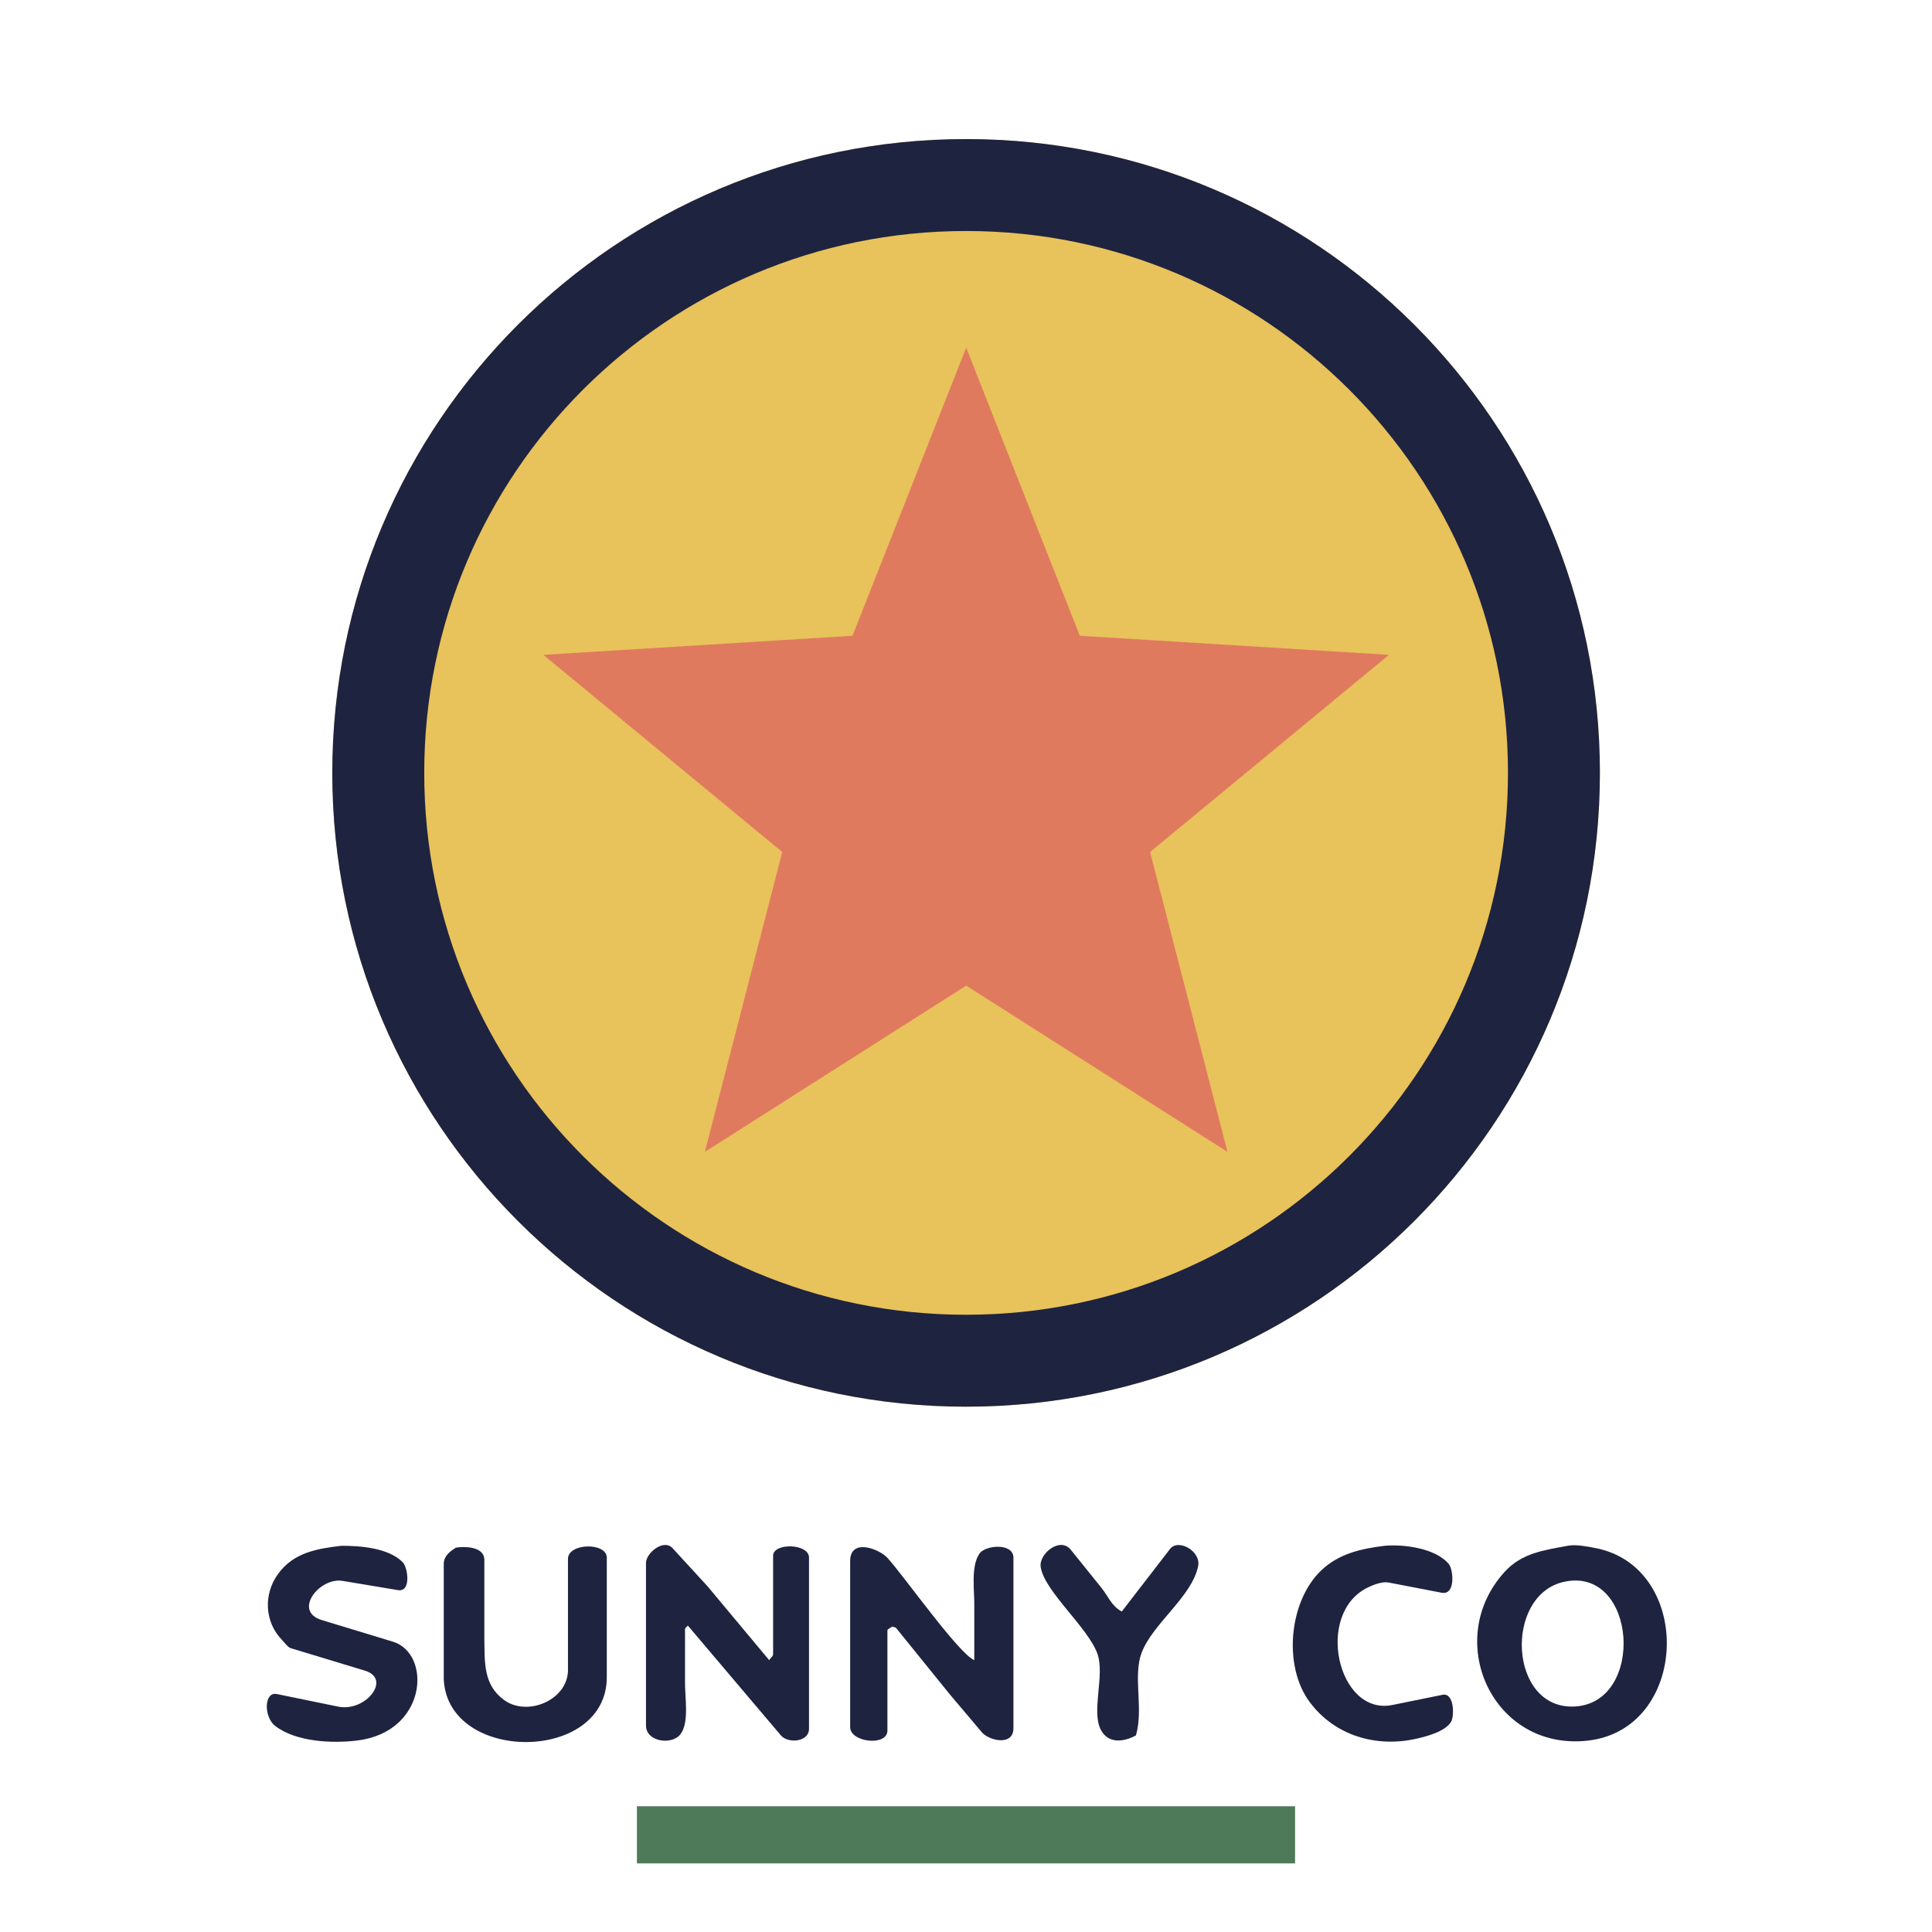
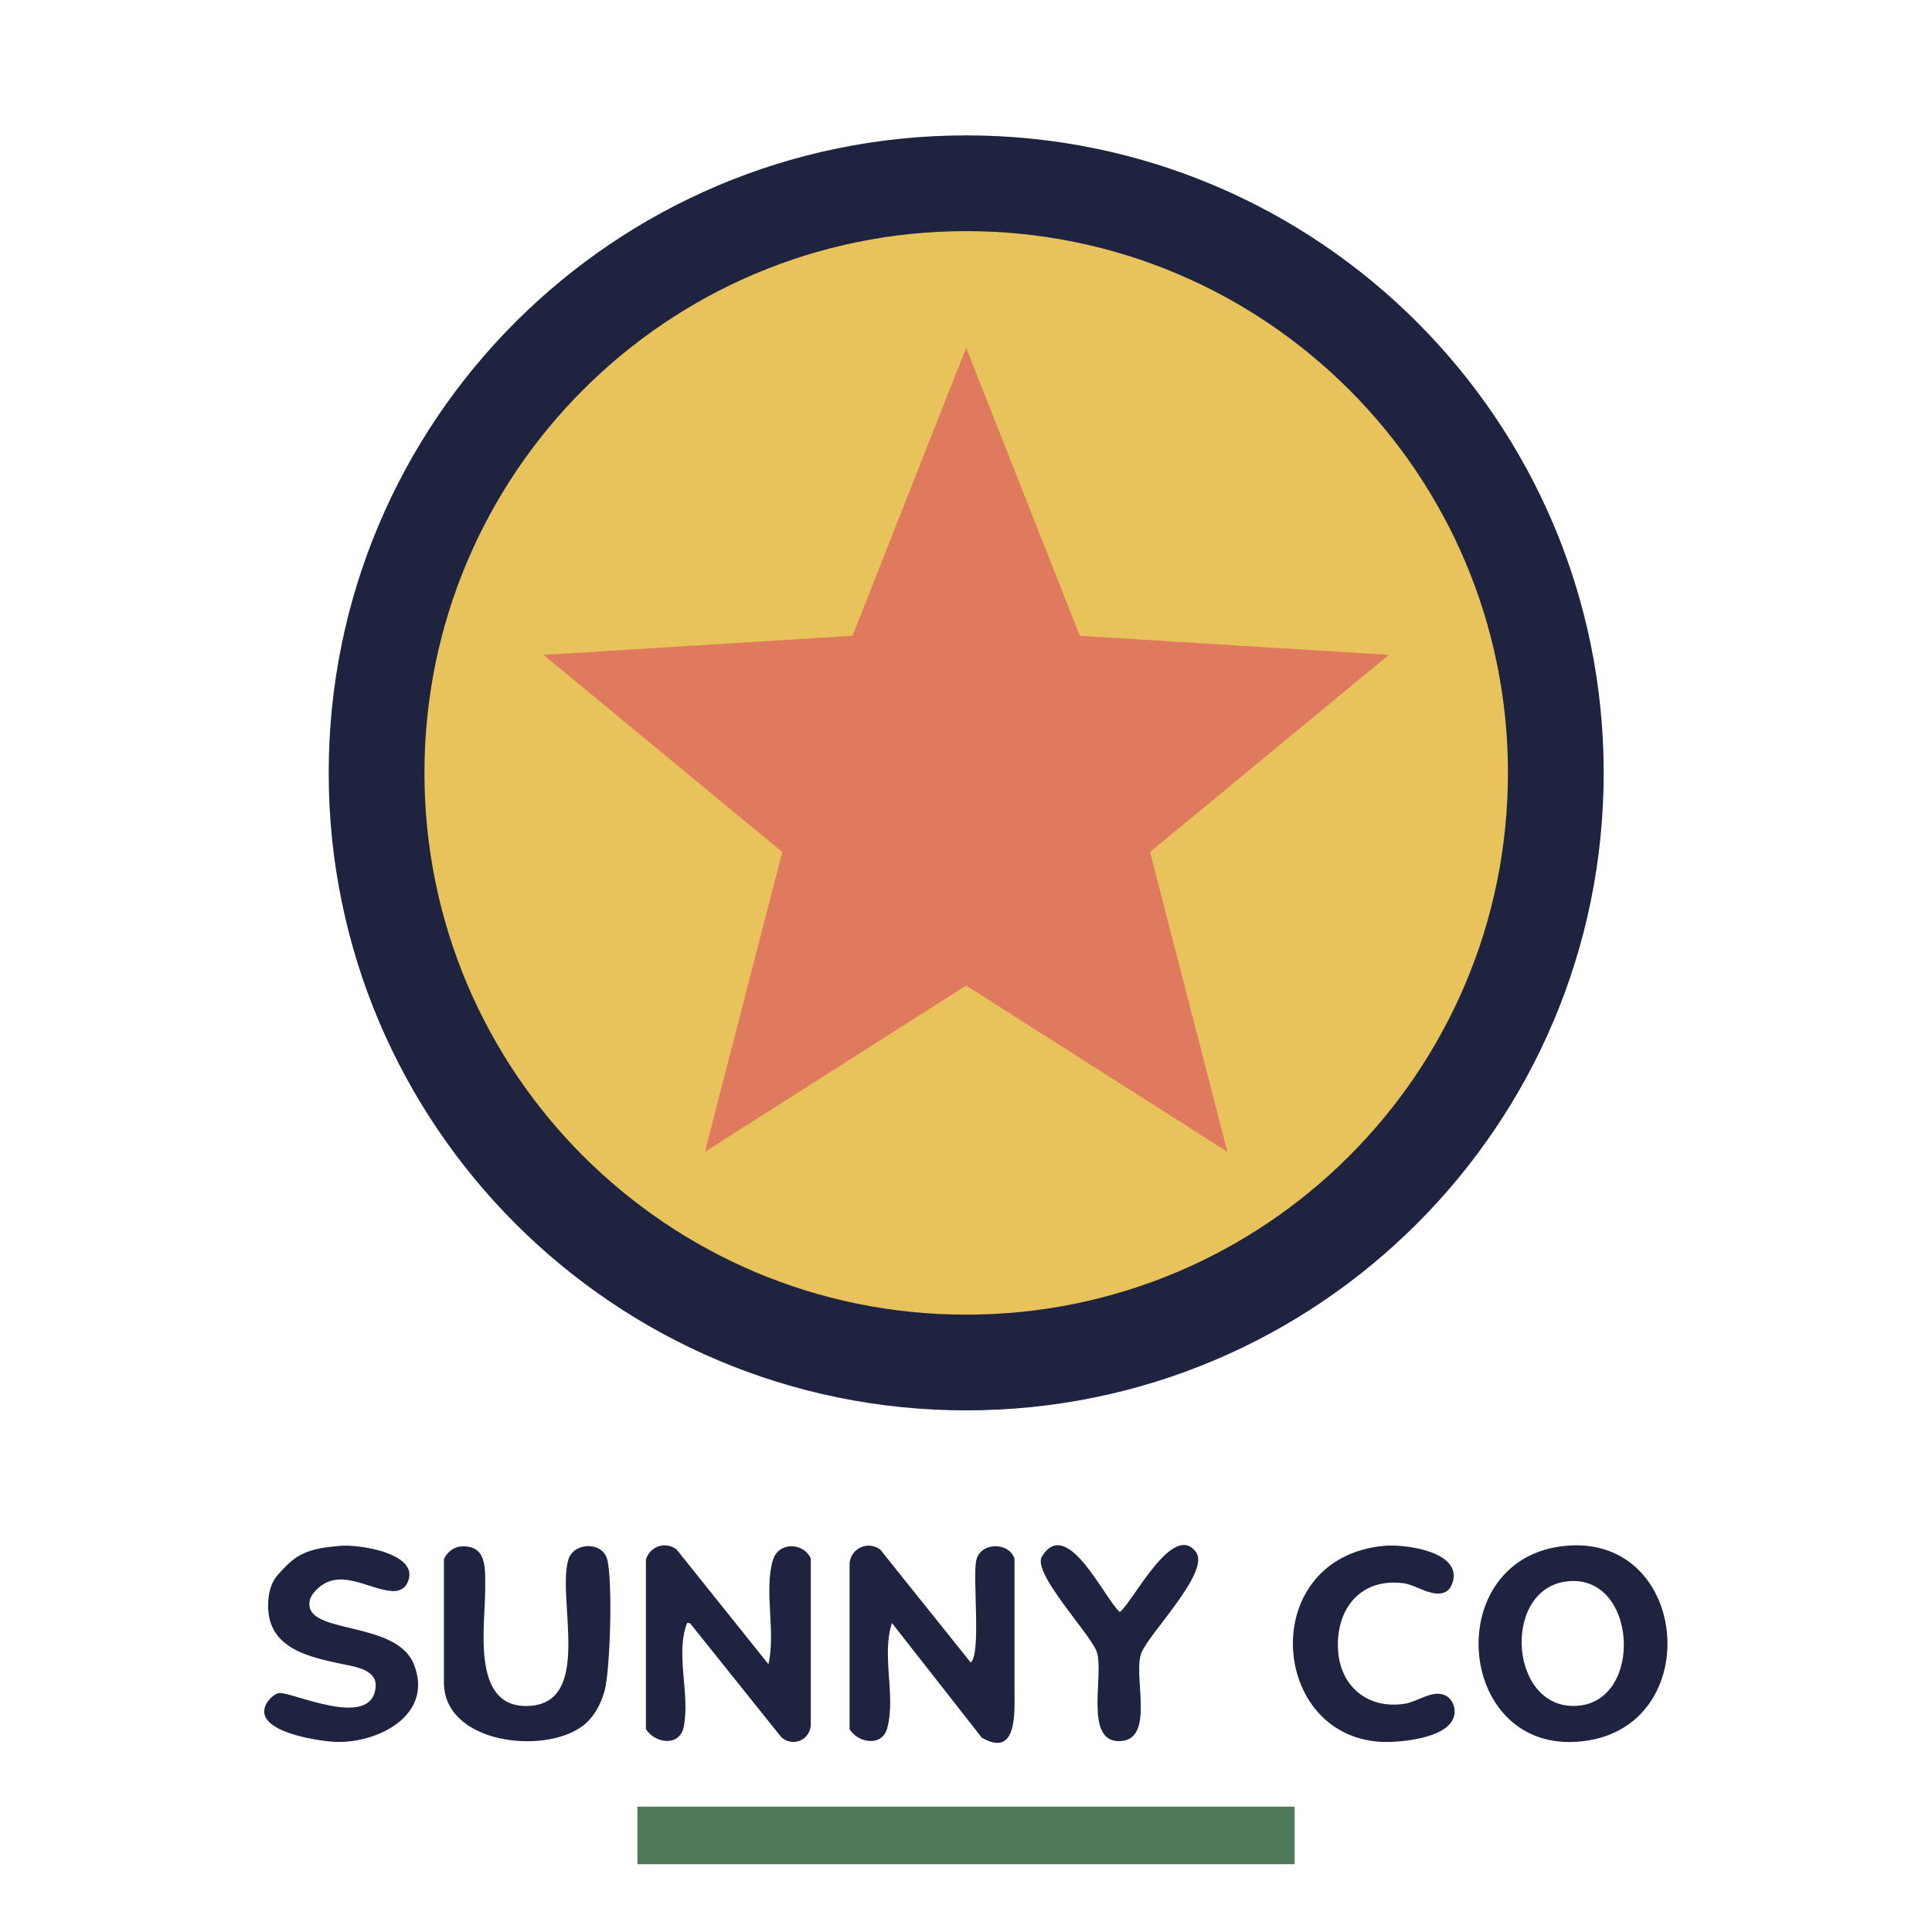
- <svg xmlns="http://www.w3.org/2000/svg" width="480" height="480" viewBox="0 0 1183 1183">
+ <svg xmlns="http://www.w3.org/2000/svg" width="480" height="480" viewBox="0 0 2449 2449">
  <g id="yellow" data-name="Yellow" fill="#E8C25A" fill-rule="evenodd">
-     <circle id="shape-1" cx="591.56" cy="473.25" r="388.09" />
+     <circle id="shape-1" cx="1224.88" cy="979.8" r="803.01" />
  </g>
  <g id="navy" data-name="Navy" fill="#1E2340" fill-rule="evenodd">
-     <path d="M979.65 473.25A388.09 388.09 0 1 0 203.47 473.25A388.09 388.09 0 1 0 979.65 473.25ZM923.36 473.25A331.8 331.8 0 1 0 259.76 473.25A331.8 331.8 0 1 0 923.36 473.25Z" />
-     <path d="M209 946.52C220.38 946.45 238.05 947.78 246.63 956.63C249.74 959.84 251.95 975.04 243.66 973.66L209.75 968C195.66 965.65 179.12 986.56 197.01 991.99L240.55 1005.23C264.42 1012.48 261.82 1060.59 218.59 1065.77C203.26 1067.61 181.26 1066.64 168.49 1056.81C161.44 1051.39 161.56 1035.66 169.54 1037.3L207.09 1045C223.83 1048.44 240.12 1028.03 223.43 1022.97L177.96 1009.18C176.23 1008.65 174.14 1005.66 172.89 1004.39C161.95 993.32 161.12 976.21 170.38 963.59C179.88 950.63 194.24 948.25 209 946.52Z" />
-     <path d="M848 946.5C859.61 945.5 879.03 947.99 887.07 957.63C890.02 961.17 891.3 976.91 882.8 975.27L850.26 969C846.42 968.26 841.17 970.33 837.77 971.94C804.77 987.57 818.98 1050.82 852.57 1044L883.27 1037.76C890.52 1036.29 890.59 1050.83 888.52 1054.29C884.99 1060.2 873.88 1063.14 867.56 1064.59C842.78 1070.26 817.19 1062.83 801.85 1042.07C785.54 1020 789.27 980.52 808.92 961.68C819.82 951.22 833.66 948.24 848 946.5Z" />
-     <path d="M960 946.5C965 945.55 971.71 946.91 976.7 947.86C1037.38 959.38 1034.57 1059.02 972.05 1065.84C913.91 1072.19 883.22 1004.19 921.38 962.41C932 950.78 945.65 949.23 960 946.5ZM958 968.5C1002.23 959.27 1007.66 1042.35 964.46 1044.91C923.67 1047.33 920.65 976.3 958 968.5Z" />
-     <path d="M279.13 947.65C284.4 946.8 296.44 946.84 296.58 955.06L296.58 1003.94C296.82 1018.01 295.94 1031.65 308.64 1040.94C322.76 1051.26 347.09 1041.24 347.78 1023.25L347.78 992.41L347.78 954.49C347.91 944.74 371.46 944.28 371.55 953.76L371.55 1026.6C372.05 1079.62 274.04 1079.94 271.72 1028.19L271.72 998.37L271.72 957.48C271.82 952.7 275.56 949.94 279.13 947.65Z" />
-     <path d="M471.01 1016.58C471.42 1015.4 473.34 1014.36 473.39 1012.97L473.39 952.44C473.68 944.6 495.35 945.02 495.37 953.74L495.37 1058.53C495.4 1066.84 482.42 1067.63 478.23 1062.7L458.92 1039.93L421.16 995.34C420.71 996.18 419.49 996.46 419.45 997.69L419.45 1029.53C419.2 1038.3 422.33 1054.63 416.6 1061.98C411.4 1068.65 395.75 1066.62 395.55 1056.75L395.55 1013.86L395.55 956.96C395.63 950.94 406.34 942.02 411.82 947.98L433.2 971.27L471.01 1016.58Z" />
-     <path d="M596.57 1016.53L596.57 983.83C596.81 974.56 594.24 959.5 599.7 951.36C603.28 946.02 620.44 944.59 620.55 953.73L620.55 1022.53L620.55 1058.39C620.38 1069.32 605.56 1065.86 601.19 1060.69L581.92 1037.9L548.82 996.99C548.18 996.2 546.97 996.31 546.16 996.01C545.66 996.74 543.42 997.3 543.38 998.37L543.38 1059.89C543.02 1069.46 520.56 1066.8 520.57 1057.58L520.57 955.82C520.58 941.62 538.33 948.32 543.45 953.97C553.79 965.39 587.03 1012.6 596.57 1016.53Z" />
-     <path d="M686.89 986.76L716.44 948.45C721.48 941.91 735.52 949.82 733.64 958.98C729.79 977.85 705.68 994.14 698.97 1012.22C693.65 1026.56 700.34 1046.63 695.54 1062.62C688.4 1066.57 678.66 1068.04 674.04 1059.16C668.13 1047.82 676.63 1025.5 671.96 1012.6C666.06 996.34 639.48 974.4 637.23 959.47C636.02 951.41 649.11 940.83 655.6 948.88L674.26 972.04C678.67 977.52 680.51 983.32 686.89 986.76Z" />
+     <path d="M2032.84 979.71A808.09 808.09 0 1 0 416.66 979.71A808.09 808.09 0 1 0 2032.84 979.71ZM1911.48 979.71A686.73 686.73 0 1 0 538.02 979.71A686.73 686.73 0 1 0 1911.48 979.71Z" />
+     <path d="M431.73 1959.47C454.66 1957.33 536.88 1969.44 515.49 2008.19C511.83 2014.8 504.12 2017.35 496.89 2016.86C466.76 2014.82 430.44 1986.12 401.39 2014.9C395.72 2020.52 391.63 2026.49 392.21 2034.85C394.76 2071.36 502.98 2055.15 524.67 2109.79C550.17 2174.02 479.06 2209.81 425.86 2208.03C406.37 2207.38 318.37 2195.47 337.62 2159.65C340.56 2154.19 347.58 2147.04 353.88 2146.18C369.54 2144.04 471.85 2193.65 476.17 2138.22C477.85 2116.58 450.82 2112.91 435.05 2109.61C392.21 2100.64 340.1 2089.94 339.87 2035.97C339.8 2021.08 342.67 2006.75 352.97 1995.35C361.24 1986.2 370.48 1976.34 381.56 1970.68C397.59 1962.48 414.22 1961.1 431.73 1959.47Z" />
+     <path d="M1754.72 1959.46C1778.6 1957.26 1843.96 1965.23 1842.72 1998.31C1842.51 2003.92 1839.73 2012.51 1835.15 2016.06C1819.63 2028.14 1795.94 2009.19 1779.52 2006.98C1725.62 1999.71 1693.86 2038.11 1695.99 2089.75C1697.95 2137.4 1733.82 2167.29 1781.09 2159.58C1797.03 2156.98 1816.48 2141.35 1832.22 2149.13C1838.75 2152.35 1842.88 2159.36 1843.7 2166.54C1847.48 2200 1788 2206.86 1765.18 2207.98C1609.56 2215.62 1588.25 1974.84 1754.72 1959.46Z" />
+     <path d="M1984.72 1959.47C2144.96 1944.53 2163.45 2198.41 1997.27 2207.97C1844.37 2216.76 1826.95 1974.17 1984.72 1959.47ZM1986.31 2004.56C2074.53 1994.33 2083.99 2152.72 2002.42 2161.97C1913.15 2172.11 1901.88 2014.35 1986.31 2004.56Z" />
+     <path d="M581.53 1960.53C618.13 1956.49 615.01 1988.22 615.01 2015.08C615.01 2060.56 597.37 2161.84 665.91 2162.51C753.37 2163.37 705.63 2028.45 720.31 1977.35C726.74 1954.96 762.83 1953.59 769.44 1975.86C776.92 2001.04 773.68 2117.73 766.22 2143.91C761.19 2161.55 752.2 2178.11 737.04 2188.91C687.28 2224.38 562.73 2209.57 562.73 2132.77L562.73 1976.31A28.38 28.38 0 0 1 581.53 1960.53Z" />
+     <path d="M974.03 2109.5C983.57 2069.48 968.24 2016.38 979.67 1977.76C986.72 1953.94 1018.5 1955.02 1027.74 1975.47L1027.74 2186.28A22.09 22.09 0 0 1 989.96 2201.54L874.86 2057.78C874.2 2056.94 871.79 2057.78 870.97 2057.19C855.66 2097.1 875.09 2147.18 866.69 2188.93C861.48 2214.85 829.95 2209.81 818.77 2191.76L818.77 1977.13A24.54 24.54 0 0 1 857.64 1964.11L974.03 2109.5Z" />
+     <path d="M1130.65 2057.36C1117 2098.65 1135.83 2148.52 1124.71 2190.45C1118.25 2214.83 1087.41 2209.31 1076.94 2191.95L1076.94 1981.15A24.3 24.3 0 0 1 1115.77 1964.18L1230.43 2107.35C1243.93 2096.85 1232.8 2001.29 1237.38 1978.4C1242.14 1954.58 1278.65 1954.06 1285.97 1975.58L1285.97 2144.42C1285.97 2170.2 1289.79 2229.04 1244.5 2202.63L1130.65 2057.36Z" />
+     <path d="M1419.55 2043.42C1436.75 2029.67 1486.82 1928.31 1515.95 1967.27C1534.55 1992.14 1458.06 2068.69 1447.04 2094.57C1434.96 2122.93 1466.18 2207.37 1418.03 2207.05C1373.13 2206.76 1400.87 2119.02 1389.68 2092.37C1379.82 2068.89 1308.45 1993.49 1320.63 1973.27C1352.51 1920.34 1400.49 2027.64 1419.55 2043.42Z" />
  </g>
  <g id="coral" data-name="Coral" fill="#E07A5F" fill-rule="evenodd">
-     <polygon id="shape-2" points="332.72,400.98 522.01,389.3 591.61,212.89 661.2,389.3 850.49,400.98 704.22,521.69 751.61,705.32 591.61,603.51 431.6,705.32 478.99,521.69" />
+     <polygon id="shape-3" points="688.91,830.14 1080.64,805.94 1224.7,440.86 1368.76,805.94 1760.5,830.14 1457.8,1079.97 1555.84,1460 1224.7,1249.32 893.56,1460 991.61,1079.97" />
  </g>
  <g id="forest" data-name="Forest" fill="#4F7A5A" fill-rule="evenodd">
-     <rect id="shape-3" x="390" y="1106" width="403" height="35" />
+     <rect id="shape-4" x="807.98" y="2290.13" width="833.11" height="72.92" />
  </g>
</svg>
